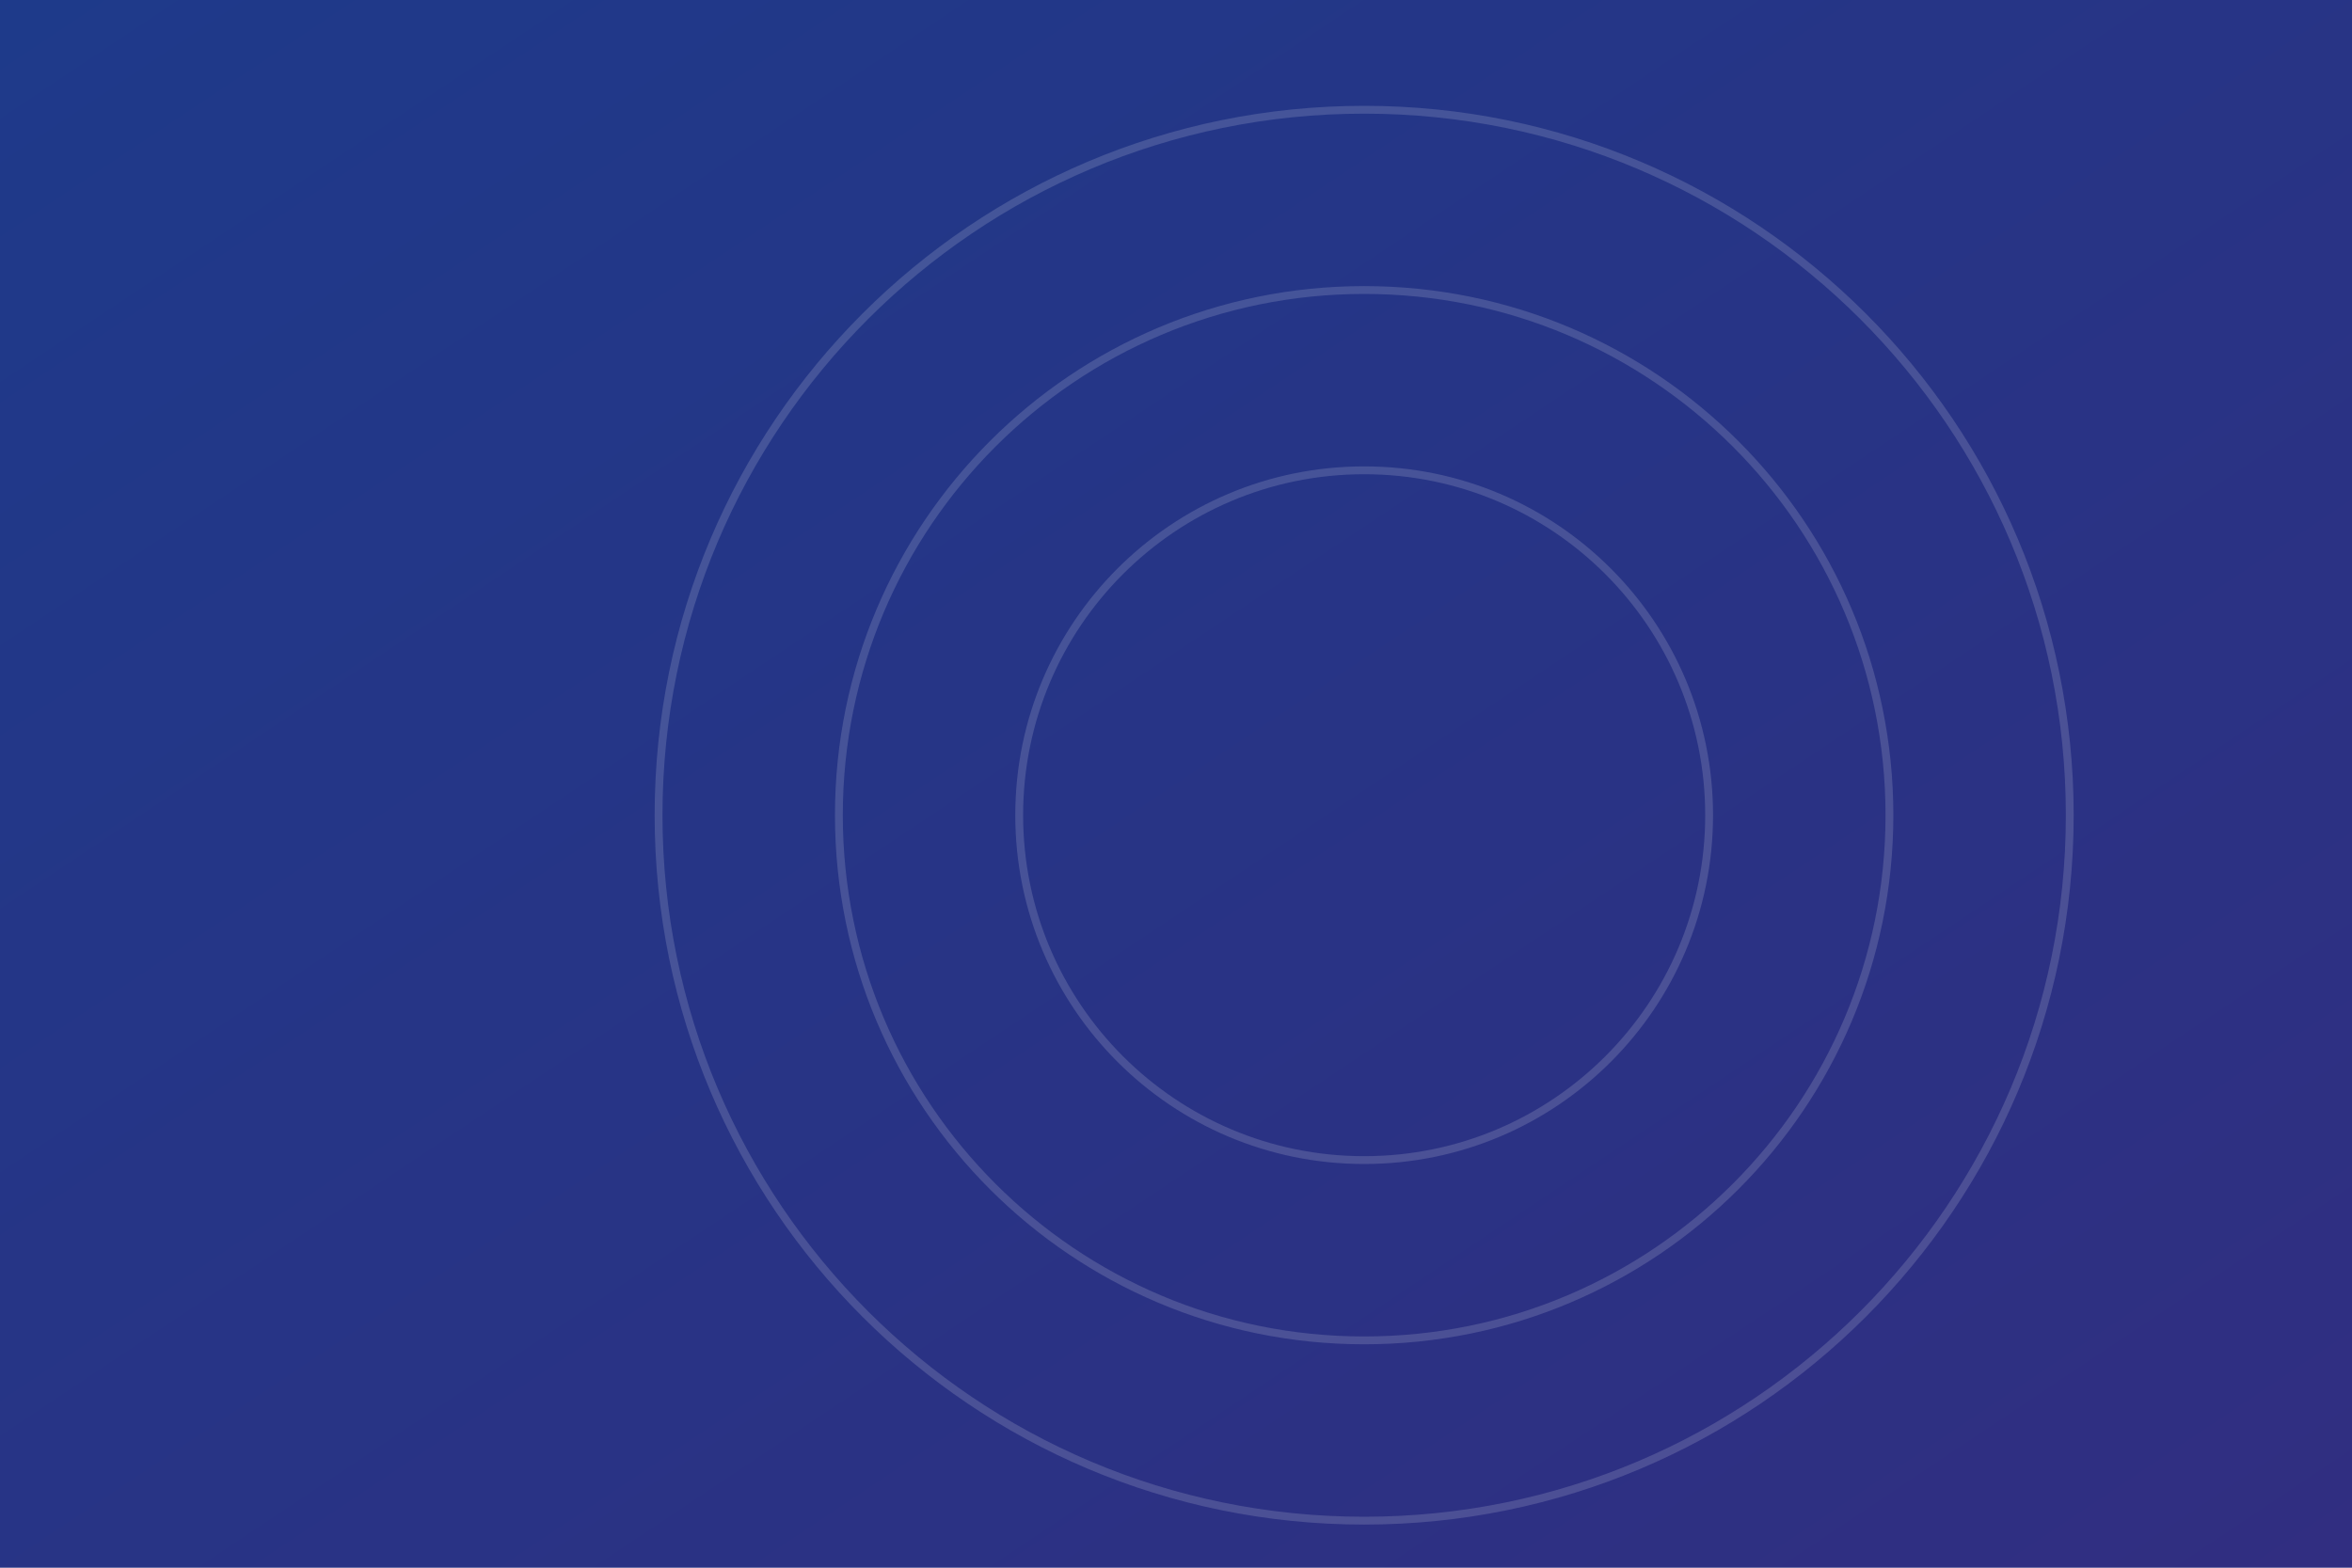
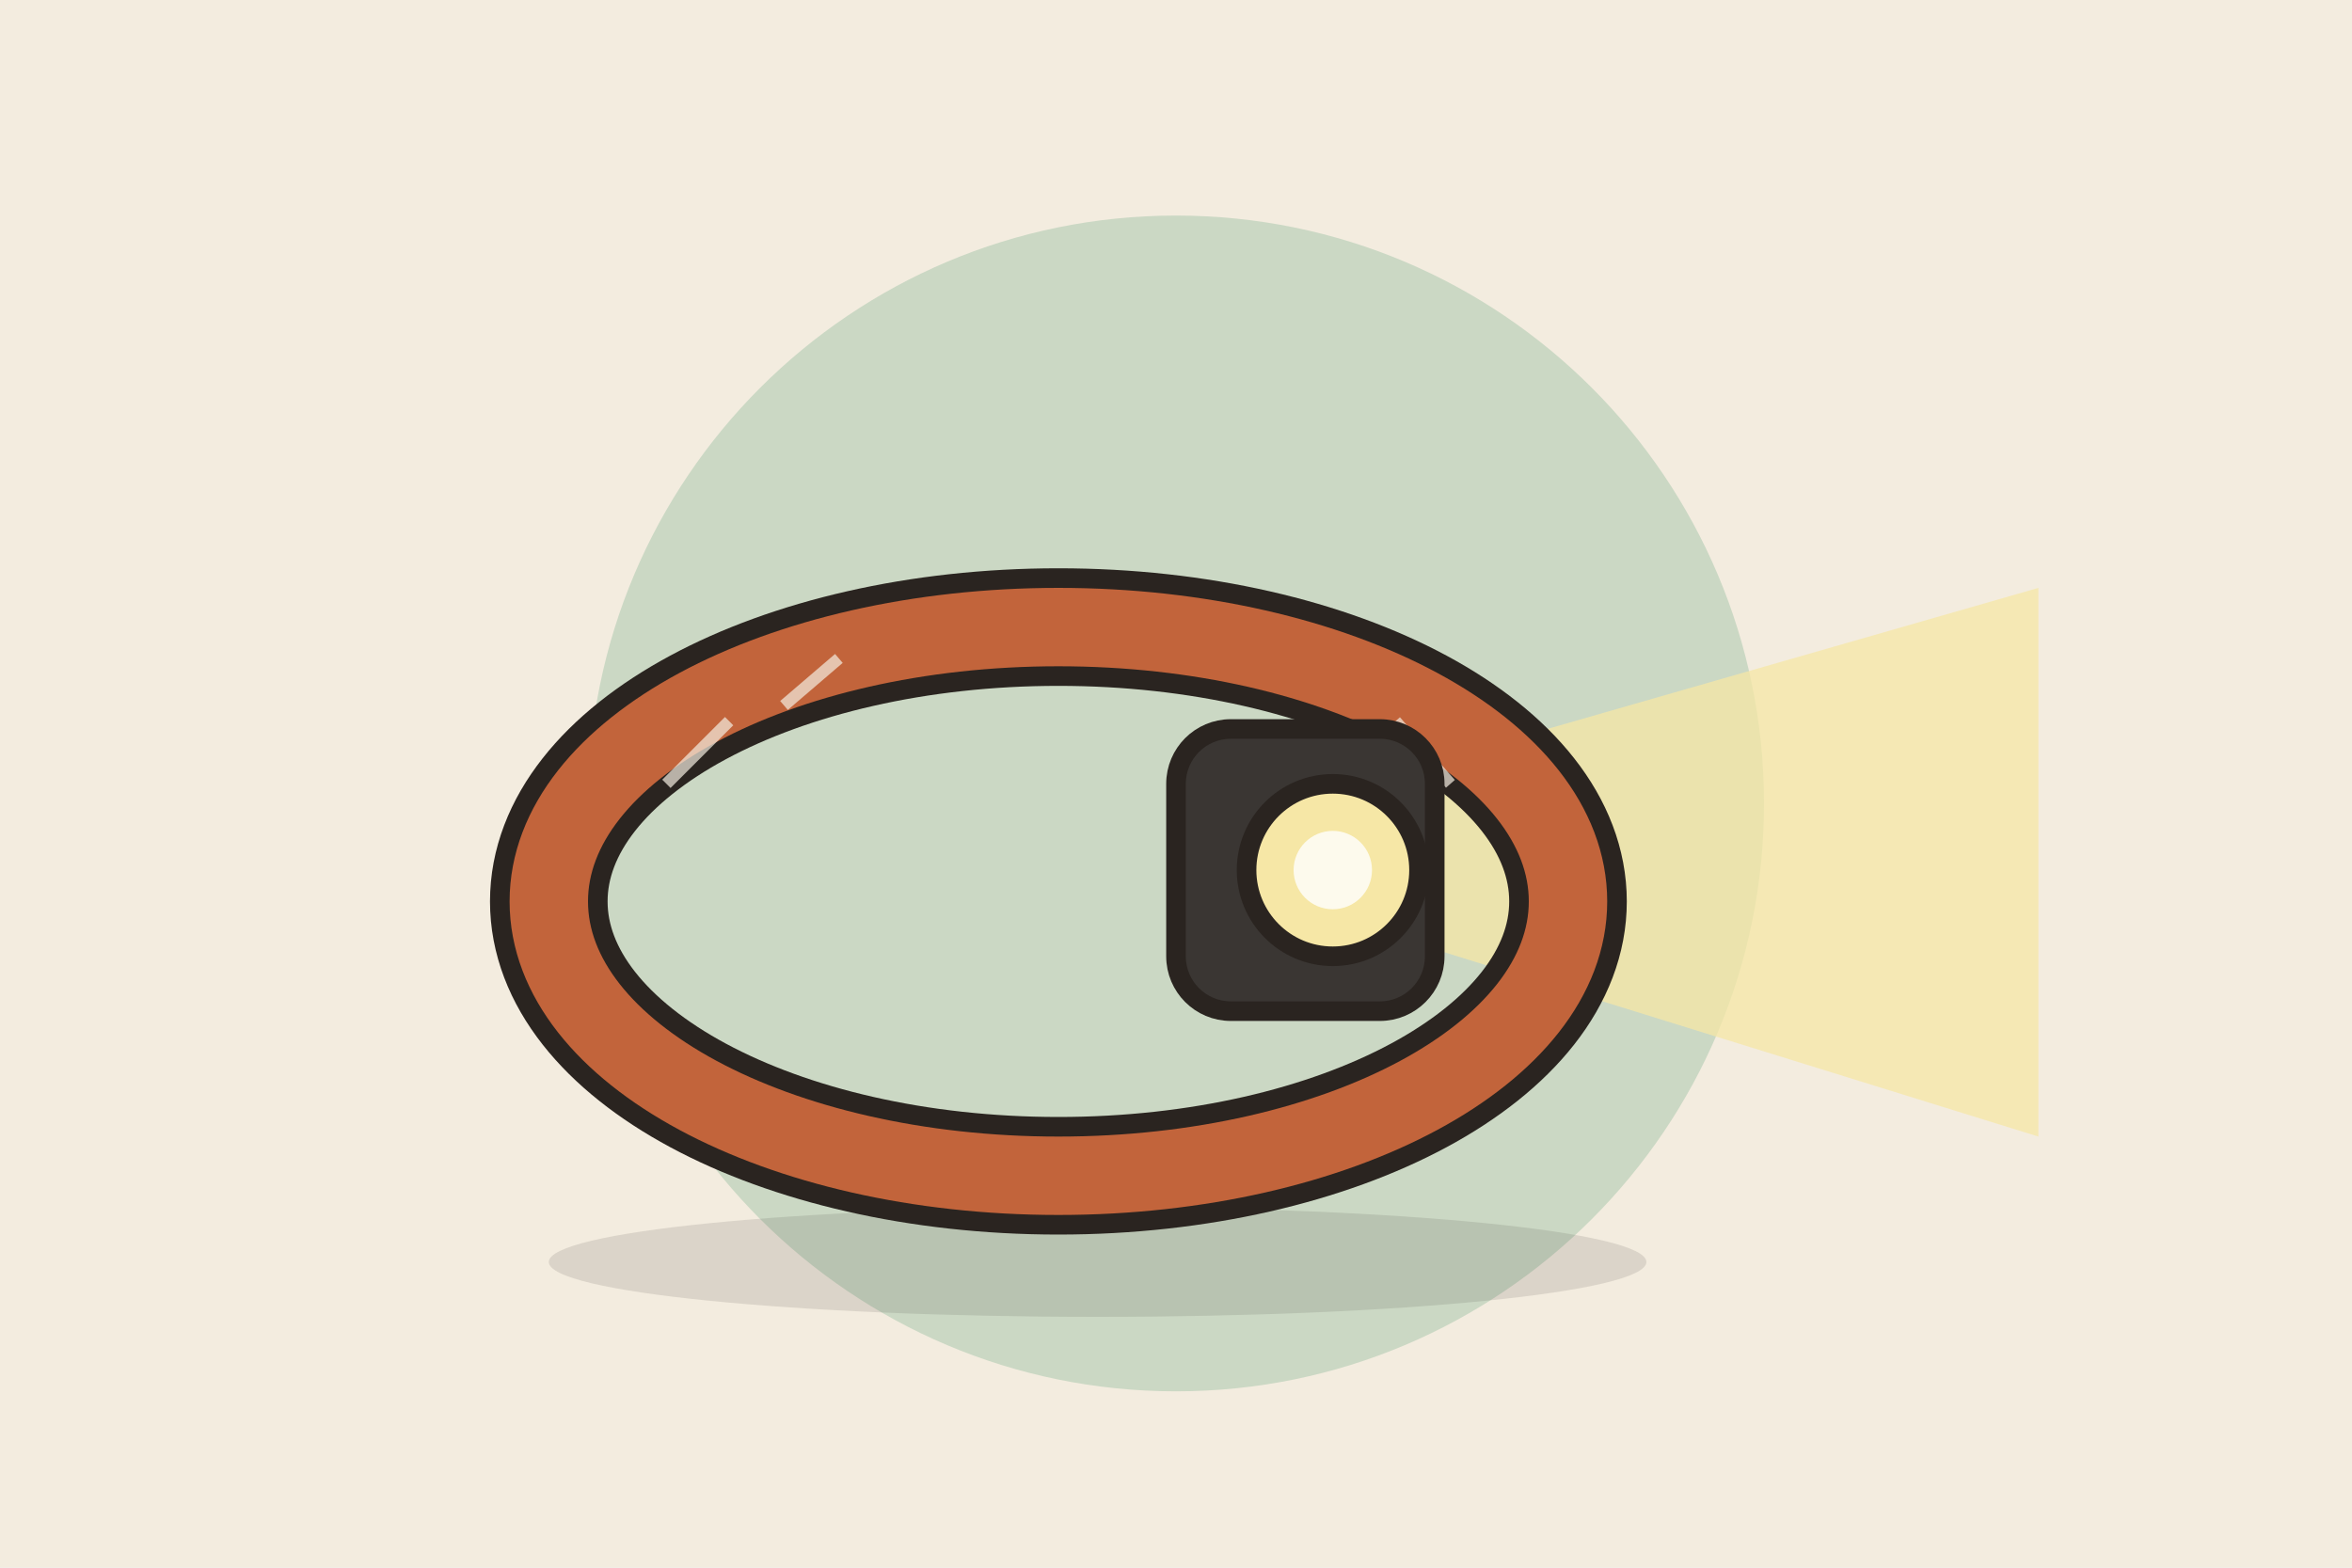
<svg xmlns="http://www.w3.org/2000/svg" width="600" height="400" viewBox="0 0 600 400" role="img" aria-label="Head torch">
-   <defs>
-     <linearGradient id="g" x1="0" y1="0" x2="1" y2="1">
-       <stop offset="0%" stop-color="#1e3a8a" />
-       <stop offset="100%" stop-color="#312e81" />
-     </linearGradient>
-   </defs>
-   <rect width="600" height="400" fill="url(#g)" />
-   <g opacity="0.15" fill="none" stroke="#ffffff" stroke-width="2">
-     <circle cx="348" cy="208" r="88" />
-     <circle cx="348" cy="208" r="134" />
-     <circle cx="348" cy="208" r="180" />
-   </g>
+   <rect width="600" height="400" fill="#F3ECDF" />
+   <circle cx="300" cy="205" r="150" fill="#CBD8C4" />
+   <ellipse cx="280" cy="322" rx="140" ry="14" fill="#2A2420" opacity="0.12" />
+   <path d="M346 200 L 520 150 L 520 290 L 346 236 Z" fill="#F6E7A6" opacity="0.75" />
+   <ellipse cx="270" cy="230" rx="130" ry="70" fill="none" stroke="#2A2420" stroke-width="30" />
+   <ellipse cx="270" cy="230" rx="130" ry="70" fill="none" stroke="#C2643B" stroke-width="20" />
+   <path d="M170 200 L 186 184 M200 180 L 214 168 M370 200 L 356 184" fill="none" stroke="#F3ECDF" stroke-width="3" opacity="0.7" />
+   <rect x="300" y="186" width="66" height="72" rx="14" fill="#3A3633" stroke="#2A2420" stroke-width="5" stroke-linejoin="round" stroke-linecap="round" />
+   <circle cx="340" cy="222" r="22" fill="#F6E7A6" stroke="#2A2420" stroke-width="5" stroke-linejoin="round" stroke-linecap="round" />
+   <circle cx="340" cy="222" r="10" fill="#FFFFFF" opacity="0.8" />
</svg>
